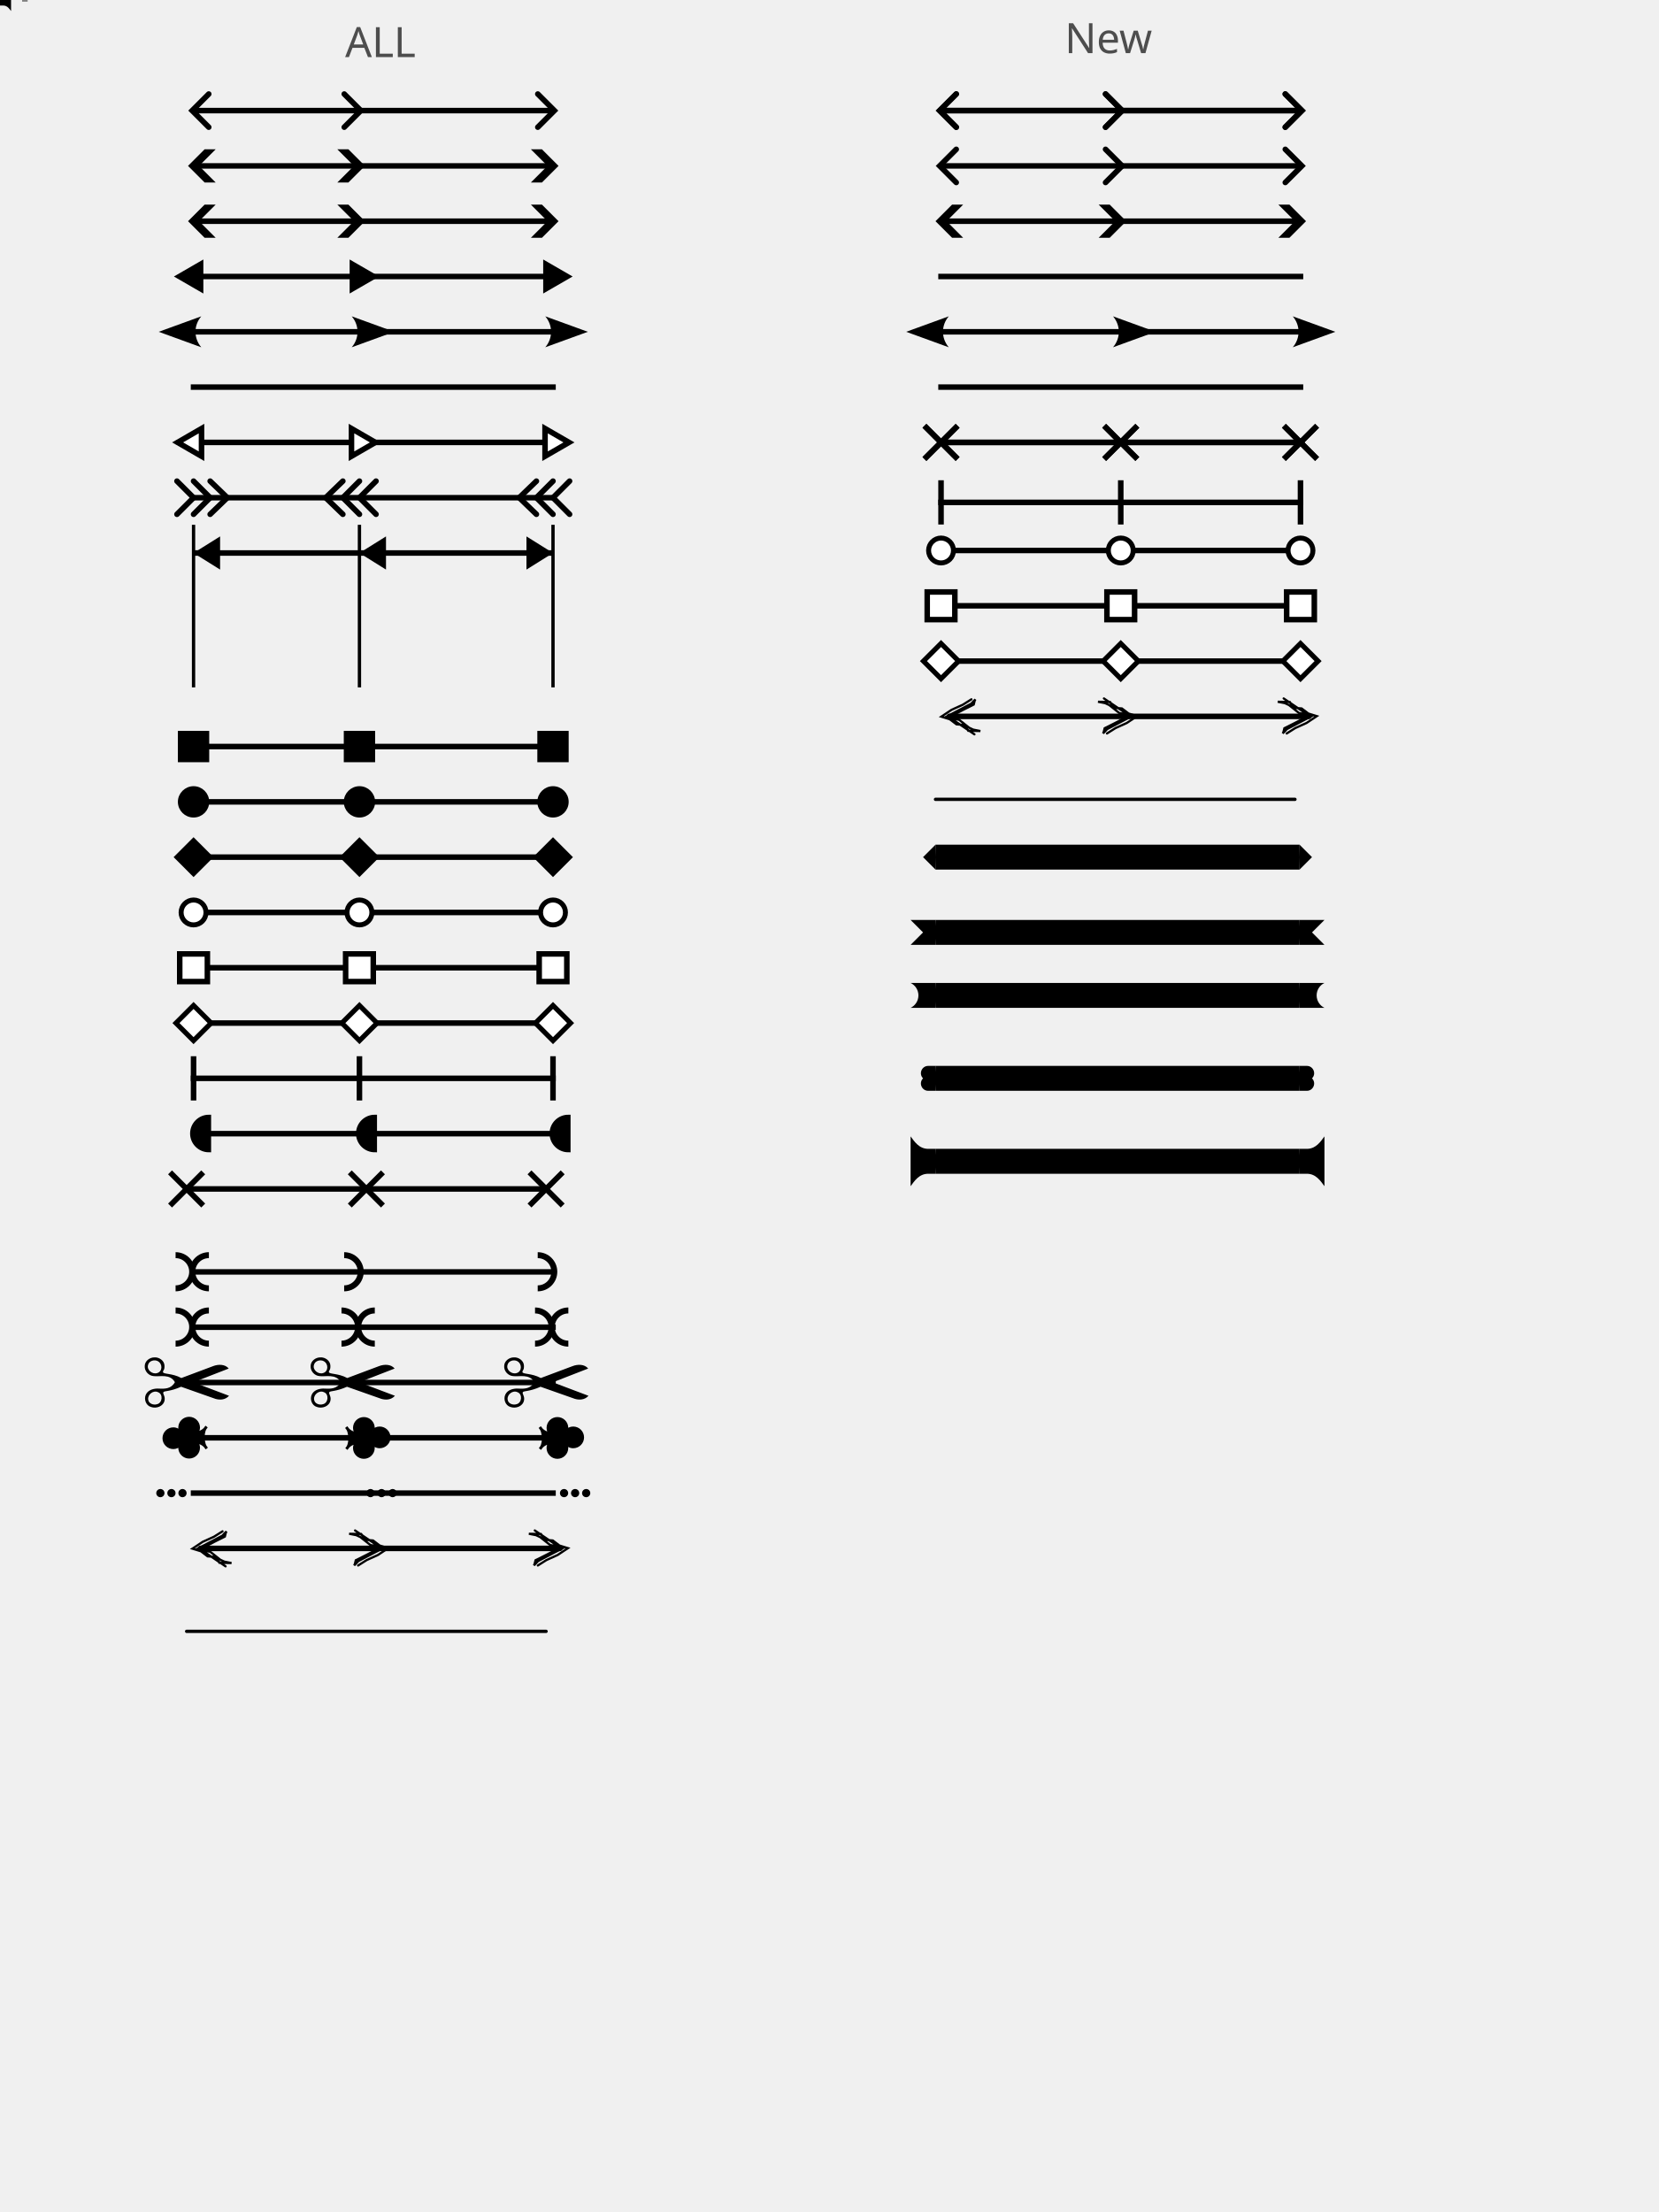
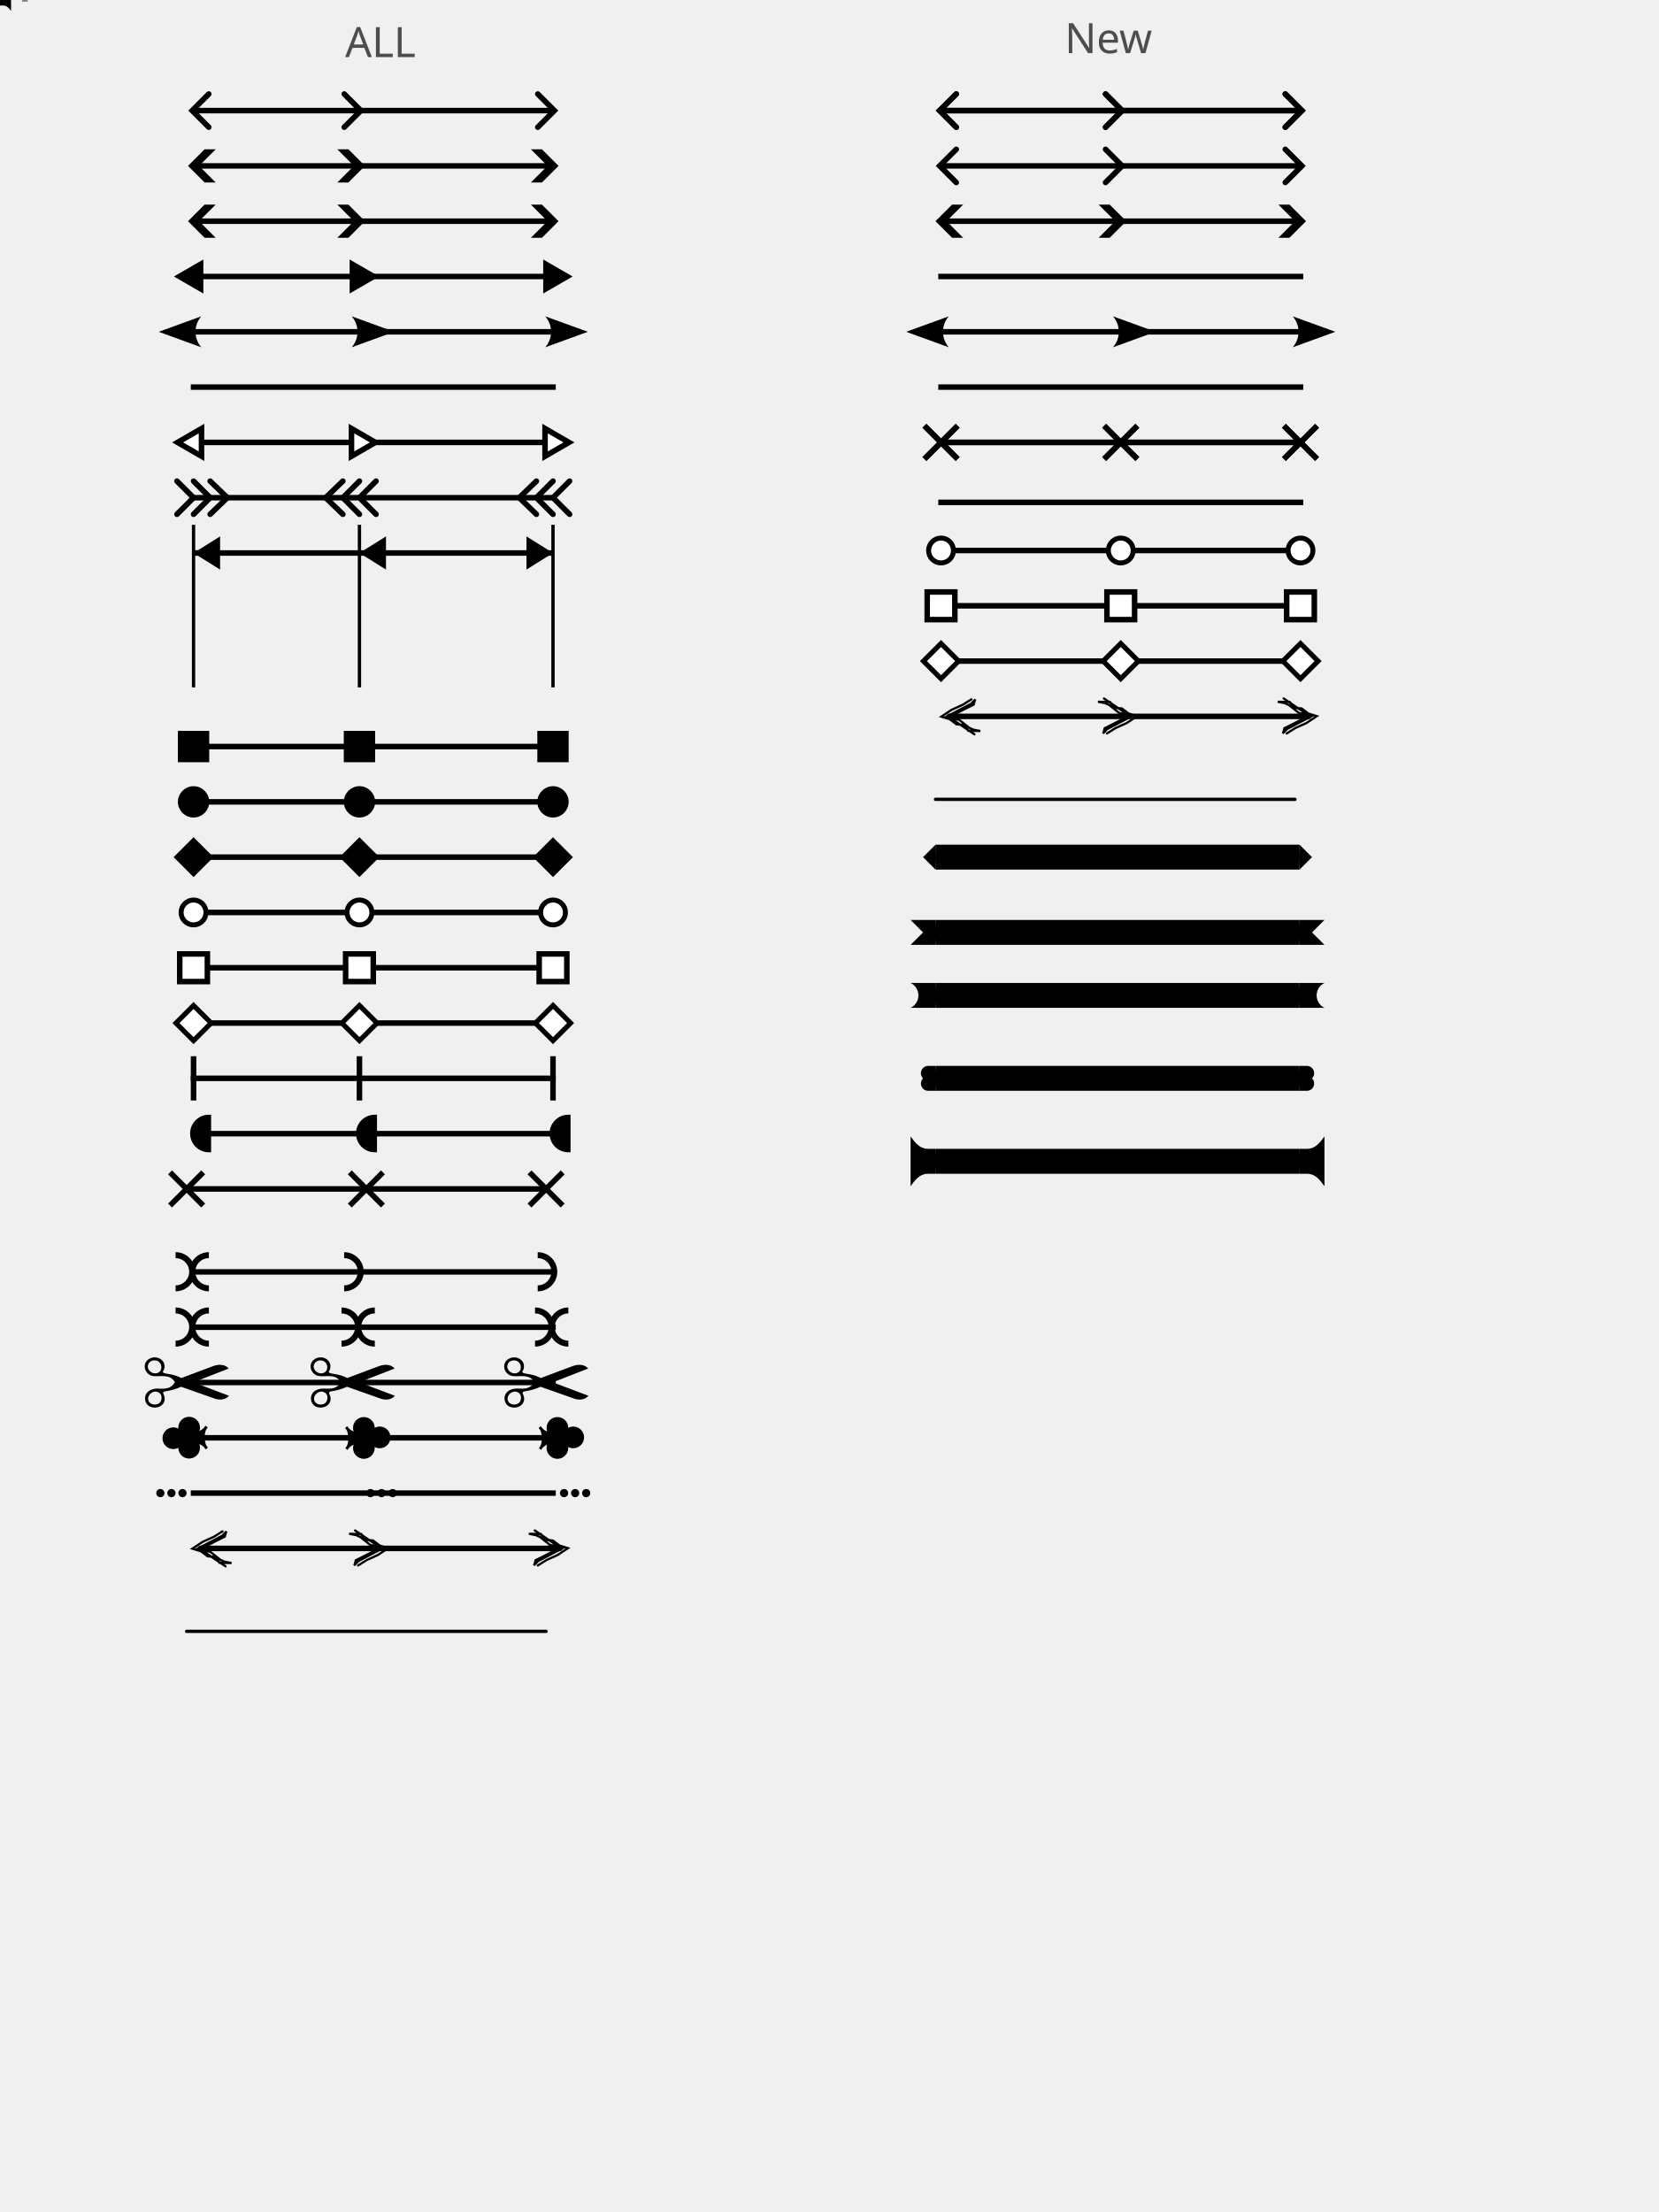
<svg xmlns="http://www.w3.org/2000/svg" id="InkscapeMarkers" version="1.1" width="300" height="400">
  <defs id="defs3">
    <marker style="overflow:visible" id="arrow1" refX="0" refY="0" orient="auto-start-reverse" markerWidth="1" markerHeight="1" viewBox="0 0 1 1">
      <path style="fill:none;stroke:context-stroke;stroke-width:1;stroke-linecap:butt" d="M 3,-3 0,0 3,3" id="path5057" transform="rotate(180,0.125,0)" />
    </marker>
    <marker style="overflow:visible" id="Arow3" refX="0" refY="0" orient="auto-start-reverse" markerWidth="1" markerHeight="1" viewBox="0 0 1 1">
      <path style="fill:none;stroke:context-stroke;stroke-width:1;stroke-linecap:round" d="M 3,-3 0,0 3,3" id="arrow3" transform="rotate(180,0.125,0)" />
    </marker>
    <marker style="overflow:visible" id="Arrow4" refX="0" refY="0" orient="auto-start-reverse" markerWidth="1" markerHeight="1" viewBox="0 0 1 1">
      <path style="fill:context-stroke;fill-rule:evenodd;stroke:none" d="m 1,0 -3,3 h -2 l 3,-3 -3,-3 h 2 z" id="path1741" />
    </marker>
    <marker style="overflow:visible" id="TriangleStart" refX="0" refY="0" orient="auto-start-reverse" markerWidth="1" markerHeight="1" viewBox="0 0 1 1">
      <path transform="scale(0.5)" style="fill:context-stroke;fill-rule:evenodd;stroke:context-stroke;stroke-width:1pt" d="M 5.77,0 -2.88,5 V -5 Z" id="path135" />
    </marker>
    <marker style="overflow:visible" id="Arrow 5" refX="0" refY="0" orient="auto-start-reverse" markerWidth="1" markerHeight="1" viewBox="0 0 1 1">
      <path transform="scale(0.5)" style="fill:context-stroke;fill-rule:evenodd;stroke:context-stroke;stroke-width:1pt" d="m 6,0 c -3,1 -7,3 -9,5 0,0 0,-4 2,-5 -2,-1 -2,-5 -2,-5 2,2 6,4 9,5 z" id="path8893" />
    </marker>
    <marker style="overflow:visible" id="EmptyTriangleIn" refX="0" refY="0" orient="auto-start-reverse" markerWidth="1" markerHeight="1" viewBox="0 0 1 1">
      <path transform="scale(0.5)" style="fill:context-fill;fill-rule:evenodd;stroke:context-stroke;stroke-width:2" d="M 5.77,0 -2.88,5 V -5 Z" id="path153" />
    </marker>
    <marker style="overflow:visible" id="Arrow1" refX="0" refY="0" orient="auto-start-reverse" markerWidth="1" markerHeight="1" viewBox="0 0 1 1">
      <path style="fill:context-stroke;fill-rule:evenodd;stroke:none" d="M 0,0 5,-5 -12.5,0 5,5 Z" id="arrow1L" transform="scale(-0.5)" />
    </marker>
    <marker style="overflow:visible" id="Arrow2" refX="0" refY="0" orient="auto-start-reverse" markerWidth="1" markerHeight="1" viewBox="0 0 1 1">
      <path transform="scale(0.7)" d="M -2,-4 9,0 -2,4 c 2,-2.33 2,-5.66 0,-8 z" style="fill:context-stroke;fill-rule:evenodd;stroke:none" id="arrow2L" />
    </marker>
    <marker style="overflow:visible" id="Rounded Arrow" refX="0" refY="0" orient="auto-start-reverse" markerWidth="1" markerHeight="1" viewBox="0 0 1 1">
      <path transform="scale(0.7)" d="m -0.211,-4.106 6.422,3.211 a 1,1 90 0 1 0,1.789 L -0.211,4.106 A 1.236,1.236 31.717 0 1 -2,3 v -6 a 1.236,1.236 148.283 0 1 1.789,-1.106 z" style="fill:context-stroke;fill-rule:evenodd;stroke:none" id="path1367" />
    </marker>
    <marker style="overflow:visible" id="Sketch" refX="0" refY="0" orient="auto-start-reverse" markerWidth="1" markerHeight="1" viewBox="0 0 1 1">
      <path style="fill:none;stroke:context-stroke;stroke-width:0.4;stroke-linecap:round" d="m -4.542,-3.245 3.839,2.602 0.563,0.593 L -2.492,1.181 -4.411,2.14 -4.58,2.825 -4.704,3.073 -4.313,2.682 -3.975,2.309 0.666,-0.127 0.026,-0.323 -1.761,-0.604 -3.581,-2.047 -4.319,-2.392 l -1.294,-0.255 2.183,0.042 0.7,1.055 1.441,0.115 1.209,0.917 1.533,0.471 -1.86,1.238 -2.038,0.922 -1.547,0.978" id="path22096" />
    </marker>
    <marker style="overflow:visible" id="Tail" refX="0" refY="0" orient="auto-start-reverse" markerWidth="1" markerHeight="1" viewBox="0 0 1 1">
      <path id="tail" style="fill:none;fill-rule:evenodd;stroke:context-stroke;stroke-width:1;stroke-linecap:round" d="m -3,-3 -3.11,3 3.11,3 M -4.0952644e-8,-3 -3,0 -4.0952644e-8,3 M 3,3 -4.0952644e-8,0 3,-3" />
    </marker>
    <marker orient="auto" refY="0" refX="0" id="DistanceStart" style="overflow:visible" markerWidth="1" markerHeight="1" viewBox="0 0 1 1">
      <g id="distance1" transform="scale(0.6)">
        <path d="m 0,-40 v 0" id="path6103" />
        <path id="path2302" d="M 0,0 8,5 V -5 Z" style="fill:context-stroke;fill-rule:evenodd;stroke:none" />
        <path id="path2304" d="M 0,-8 V 40" style="fill:none;stroke:context-stroke;stroke-width:1;stroke-linecap:square" />
      </g>
    </marker>
    <marker orient="auto" refY="0" refX="0" id="DistanceEnd" style="overflow:visible" markerWidth="1" markerHeight="1" viewBox="0 0 1 1">
      <g id="distance2" transform="scale(0.6)">
        <path d="m 0,-40 v 0" id="path6184" />
        <path id="path2312" d="M 0,0 -8,5 V -5 Z" style="fill:context-stroke;fill-rule:evenodd;stroke:none" />
        <path id="path2314" d="M 0,-8 V 40" style="fill:none;stroke:context-stroke;stroke-width:1;stroke-linecap:square" />
      </g>
    </marker>
    <marker style="overflow:visible" id="Dot" refX="0" refY="0" orient="auto" markerWidth="1" markerHeight="1" viewBox="0 0 1 1">
      <path transform="scale(0.5)" style="fill:context-stroke;fill-rule:evenodd;stroke:context-stroke;stroke-width:1pt" d="M 5,0 C 5,2.76 2.76,5 0,5 -2.76,5 -5,2.76 -5,0 c 0,-2.76 2.3,-5 5,-5 2.76,0 5,2.24 5,5 z" id="Dot1" />
    </marker>
    <marker style="overflow:visible" id="Square" refX="0" refY="0" orient="auto" markerWidth="1" markerHeight="1" viewBox="0 0 1 1">
      <path transform="scale(0.5)" style="fill:context-stroke;fill-rule:evenodd;stroke:context-stroke;stroke-width:1pt" d="M -5,-5 V 5 H 5 V -5 Z" id="Squere" />
    </marker>
    <marker style="overflow:visible" id="Diamond" refX="0" refY="0" orient="auto" markerWidth="1" markerHeight="1" viewBox="0 0 1 1">
      <path transform="scale(0.45)" style="fill:context-stroke;fill-rule:evenodd;stroke:context-stroke;stroke-width:1pt" d="M 0,-7.071 -7.071,0 0,7.071 7.071,0 Z" id="Diamond1" />
    </marker>
    <marker style="overflow:visible" id="marker9466" refX="0" refY="0" orient="auto" markerWidth="1" markerHeight="1" viewBox="0 0 1 1">
      <path transform="scale(0.45)" style="fill:context-fill;fill-rule:evenodd;stroke:context-stroke;stroke-width:2" d="M 5,0 C 5,2.76 2.76,5 0,5 -2.76,5 -5,2.76 -5,0 c 0,-2.76 2.3,-5 5,-5 2.76,0 5,2.24 5,5 z" id="path9464" />
    </marker>
    <marker style="overflow:visible" id="marker9949" refX="0" refY="0" orient="auto" markerWidth="1" markerHeight="1" viewBox="0 0 1 1">
      <path transform="scale(0.5)" style="fill:context-fill;fill-rule:evenodd;stroke:context-stroke;stroke-width:2" d="M -5,-5 V 5 H 5 V -5 Z" id="path9947" />
    </marker>
    <marker style="overflow:visible" refX="0" refY="0" orient="auto" id="EmptyDiamond" markerWidth="1" markerHeight="1" viewBox="0 0 1 1">
      <path transform="scale(0.45)" style="fill:context-fill;fill-rule:evenodd;stroke:context-stroke;stroke-width:2" d="M 0,-7.071 -7.071,0 0,7.071 7.071,0 Z" id="path108" />
    </marker>
    <marker style="overflow:visible" id="Stop" refX="0" refY="0" orient="auto" markerWidth="1" markerHeight="1" viewBox="0 0 1 1">
      <path style="fill:none;stroke:context-stroke;stroke-width:1" d="M 0,4 V -4" id="path171" />
    </marker>
    <marker style="overflow:visible" id="X" refX="0" refY="0" orient="auto" markerWidth="1" markerHeight="1" viewBox="0 0 1 1">
      <path style="fill:none;stroke:context-stroke;stroke-width:1" d="M -3,3 3,-3 M 3,3 -3,-3" id="path12054" />
-     </marker>
-     <marker style="overflow:visible" id="Line" refX="0" refY="0" orient="auto" markerWidth="2.707" markerHeight="2.707" viewBox="0 0 2.707 2.707" preserveAspectRatio="xMidYMid">
-       <path style="fill:none;stroke:context-stroke;stroke-width:1" d="M 0,4 V -4" id="path151622" />
    </marker>
    <marker style="overflow:visible" id="SemiCircleIn" refX="0" refY="0" orient="auto" markerWidth="1" markerHeight="1" viewBox="0 0 1 1">
      <path style="fill:context-stroke;fill-rule:evenodd;stroke:context-stroke;stroke-width:0.6pt" d="m -0.225,-0.027 c 0,1.656 1.344,3 3,3 v -6 c -1.656,0 -3,1.344 -3,3 z" id="path180" />
    </marker>
    <marker style="overflow:visible" id="CurveIn" refX="2" refY="0" orient="auto-start-reverse" markerWidth="1" markerHeight="1" viewBox="0 0 1 1">
      <path style="fill:none;fill-rule:evenodd;stroke:context-stroke;stroke-width:1.08" d="m -0.765,-3.027 c 1.656,0 3,1.344 3,3 0,1.656 -1.344,3 -3,3" id="path186" />
    </marker>
    <marker style="overflow:visible" id="CurvyCross" refX="0" refY="0" orient="auto" markerWidth="6.023" markerHeight="7.08" viewBox="0 0 6.023 7.08" preserveAspectRatio="xMidYMid">
      <g transform="scale(0.6)" id="g196">
        <path style="fill:none;fill-rule:evenodd;stroke:context-stroke;stroke-width:1.8" d="m 4.625,-5.046 c -2.76,0 -5,2.24 -5,5 0,2.76 2.24,5 5,5" id="path192" />
        <path style="fill:none;fill-rule:evenodd;stroke:context-stroke;stroke-width:1.8" d="m -5.413,-5.046 c 2.76,0 5,2.24 5,5 0,2.76 -2.24,5 -5,5" id="path194" />
      </g>
    </marker>
    <marker style="overflow:visible" id="Scissors" refX="0" refY="0" orient="auto" markerWidth="1" markerHeight="1" viewBox="0 0 1 1">
      <path style="fill:context-stroke" d="M 9.09,-3.606 C 8.12,-4.777 6.37,-4.736 5.062,-4.233 l -8.212,3.078 c -2.388,-1.307 -4.748,-0.933 -4.748,-1.569 0,-0.497 0.457,-0.388 0.388,-1.683 -0.066,-1.243 -1.364,-2.163 -2.59,-2.082 -1.227,-0.007 -2.499,0.933 -2.51,2.23 -0.091,1.306 1.007,2.52 2.307,2.605 1.522,0.227 4.218,-0.696 5.483,1.571 -0.942,1.738 -2.614,1.743 -4.126,1.656 -1.255,-0.072 -2.762,0.287 -3.361,1.521 -0.578,1.182 -0.011,2.865 1.317,3.226 1.34,0.492 3.181,-0.13 3.499,-1.671 0.246,-1.188 -0.595,-1.746 -0.273,-2.177 0.244,-0.325 1.791,-0.137 4.547,-1.375 L 5.676,4.233 C 6.8,4.547 8.173,4.536 9.168,3.431 l -9.22,-3.485 z m -18.308,-1.901 c 1.295,0.723 1.189,2.684 -0.156,3.063 -1.217,0.424 -2.771,-0.759 -2.383,-2.077 0.227,-1.082 1.653,-1.481 2.54,-0.986 z m 0.056,8.017 c 1.351,0.499 1.121,2.784 -0.252,3.092 -0.911,0.316 -2.214,-0.139 -2.306,-1.212 -0.178,-1.305 1.356,-2.484 2.558,-1.879 z" id="sizzorsPath" transform="scale(0.7)" />
    </marker>
    <marker style="overflow:visible" id="Club" refX="0" refY="0" orient="auto-start-reverse" markerWidth="1" markerHeight="1" viewBox="0 0 1 1">
      <path transform="scale(-0.5)" style="fill:context-stroke;fill-rule:evenodd;stroke:context-stroke" d="m -1.597,-7.098 c -1.889,0 -3.426,1.537 -3.426,3.426 0,0.657 0.238,1.227 0.559,1.748 -0.039,0.032 -0.08,0.058 -0.117,0.093 -0.622,-0.855 -1.589,-1.445 -2.727,-1.445 -1.889,-1e-7 -3.426,1.537 -3.426,3.426 0,1.889 1.537,3.426 3.426,3.426 0.993,0 1.869,-0.442 2.494,-1.119 -0.125,0.355 -0.21,0.721 -0.21,1.119 0,1.889 1.537,3.426 3.426,3.426 1.889,0 3.426,-1.537 3.426,-3.426 0,-0.793 -0.316,-1.494 -0.769,-2.074 C 2.415,1.766 3.772,2.297 4.766,3.834 4.028,3.096 3.554,1.753 3.554,-0.059 l -0.629,-0.047 0.583,-0.023 c 0,-1.812 0.451,-3.154 1.189,-3.893 -0.959,1.482 -2.257,2.026 -3.566,2.308 0.404,-0.562 0.699,-1.213 0.699,-1.958 0,-1.889 -1.537,-3.426 -3.426,-3.426 z" id="path1406" />
    </marker>
    <marker style="overflow:visible" orient="auto" refY="0" refX="0" id="RazorWire" markerWidth="1" markerHeight="1" viewBox="0 0 1 1">
      <path d="M -1,-1 V 1 L -5,3 H 5 L 1,1 V -1 L 5.05,-3 H -4.975 Z" style="fill:#808080;fill-opacity:1;fill-rule:evenodd;stroke:none;stroke-width:0.8" id="path234" />
    </marker>
    <marker orient="auto-start-reverse" refY="0" refX="0" id="3dots" style="overflow:visible" markerWidth="1" markerHeight="1" viewBox="0 0 1 1">
      <g id="g1246" transform="scale(0.5)">
        <circle cx="4" cy="0" r="1" id="circle237" style="fill:context-stroke;stroke:context-stroke" />
        <circle cx="8" cy="0" r="1" id="circle239" style="fill:context-stroke;stroke:context-stroke" />
        <circle cx="12" cy="0" r="1" id="circle241" style="fill:context-stroke;stroke:context-stroke" />
      </g>
    </marker>
    <marker style="overflow:visible" id="Torso" refX="0" refY="0" orient="auto-start-reverse" markerWidth="1" markerHeight="1" viewBox="0 0 1 1">
      <g transform="scale(-0.7)" id="g228">
        <path style="fill:none;fill-opacity:0.75;fill-rule:evenodd;stroke:context-stroke;stroke-width:1.25" d="m -4.779,-3.24 c 2.35,0.366 5.3,1.938 5.037,3.627 C -0.005,2.078 -2.213,2.618 -4.563,2.252 -6.913,1.886 -8.521,0.752 -8.258,-0.938 -7.995,-2.628 -7.13,-3.605 -4.779,-3.24 Z" id="path214" />
        <path style="fill:none;fill-opacity:0.75;fill-rule:evenodd;stroke:context-stroke;stroke-width:1pt" d="M 4.46,0.089 C -2.556,-4.378 5.225,-3.906 -0.848,-8.72" id="path216" />
        <path style="fill:none;fill-opacity:0.75;fill-rule:evenodd;stroke:context-stroke;stroke-width:1pt" d="M 4.93,0.058 C -1.387,1.749 1.803,5.478 -4.945,7.546" id="path218" />
        <rect style="fill:context-stroke;fill-rule:evenodd;stroke-width:1pt" width="2.637" height="2.761" x="-10.392" y="-1.741" transform="matrix(0.527536,-0.849533,0.887668,0.460484,0,0)" id="rect220" />
        <rect style="fill:context-stroke;fill-rule:evenodd;stroke-width:1pt" width="2.733" height="2.861" x="4.959" y="-7.963" transform="matrix(0.671205,-0.741272,0.790802,0.612072,0,0)" id="rect222" />
        <path style="fill:#ff0000;fill-opacity:0.75;fill-rule:evenodd;stroke:context-stroke;stroke-width:1pt" d="m 16.78,-28.685 a 0.607,0.607 0 1 0 -1.215,0 0.607,0.607 0 1 0 1.215,0 z" transform="matrix(0,-1.109517,1.109517,0,25.96648,19.71619)" id="path224" />
        <path style="fill:#ff0000;fill-opacity:0.75;fill-rule:evenodd;stroke:context-stroke;stroke-width:1pt" d="m 16.78,-28.685 a 0.607,0.607 0 1 0 -1.215,0 0.607,0.607 0 1 0 1.215,0 z" transform="matrix(0,-1.109517,1.109517,0,26.8245,16.99126)" id="path226" />
      </g>
    </marker>
    <marker style="overflow:visible" id="Legs" refX="0" refY="0" orient="auto-start-reverse" markerWidth="1" markerHeight="1" viewBox="0 0 1 1">
      <g transform="scale(-0.7)" id="g211">
        <g transform="matrix(0,-1,-1,0,20.70862,21.31391)" id="g205">
          <path style="fill:none;fill-opacity:0.75;fill-rule:evenodd;stroke:context-stroke;stroke-width:1pt" d="m 21.221,20.675 c -6.91,4.721 -2.455,6.607 -5.841,13.443" id="path201" />
          <path style="fill:none;fill-opacity:0.75;fill-rule:evenodd;stroke:context-stroke;stroke-width:1pt" d="m 21.398,20.548 c -1.361,8.348 3.536,8.77 4.505,13.825" id="path203" />
        </g>
        <path style="fill:context-stroke;fill-rule:evenodd;stroke-width:1pt" d="m -14.09,-6.732 -0.922,4.043 3.963,-1.223 z" id="path207" />
        <path style="fill:context-stroke;fill-rule:evenodd;stroke-width:1pt" d="m -15.216,4.557 1.874,3.7 2.267,-3.473 z" id="path209" />
      </g>
    </marker>
    <marker markerWidth="8" markerHeight="11" refX="0" refY="0" orient="auto" id="pin" viewBox="0 0 8 11" preserveAspectRatio="xMidYMid">
      <path id="path2422" style="fill:#ff0000;fill-rule:evenodd;stroke:none;stop-color:#1c1c1c" d="m 2,-9 c 0,1.105 -0.895,2 -2,2 -1.105,0 -2,-0.895 -2,-2 0,-1.105 0.895,-2 2,-2 1.105,0 2,0.895 2,2 z m 2,0 c 0,3 -3,6 -4,7 -1,-1 -4,-4 -4,-7 0,-2.209 1.791,-4 4,-4 2.209,0 4,1.791 4,4 z" />
    </marker>
    <marker markerWidth="0.525" markerHeight="1" refX="0" refY="0" orient="auto-start-reverse" id="CapTriangle" viewBox="0 0 0.525 1" style="overflow:visible" preserveAspectRatio="xMidYMid">
      <path id="path7813" style="fill:context-stroke;stroke-linecap:butt" d="M 0,-1 1,0 0,1 -0.05,0 Z" transform="scale(0.5)" />
    </marker>
    <marker markerWidth="1.05" markerHeight="1" refX="0" refY="0" orient="auto-start-reverse" id="CapRibborn1" viewBox="0 0 1.05 1" style="overflow:visible" preserveAspectRatio="xMidYMid">
      <path id="path56643" style="fill:context-stroke;stroke-linecap:butt" d="M 0,-1 H 2 L 1,0 2,1 H 0 L -0.1,0 Z" transform="scale(0.5)" />
    </marker>
    <marker markerWidth="1.05" markerHeight="1" refX="0" refY="0" orient="auto-start-reverse" id="CapRibbon2" viewBox="0 0 1.05 1" style="overflow:visible" preserveAspectRatio="xMidYMid">
      <path id="path63170" style="fill:context-stroke;stroke-linecap:butt" d="M 0,-1 H 2 A 1.11,1.11 90 0 0 2,1 H 0 L -0.1,0 Z" transform="scale(0.5)" />
    </marker>
    <marker markerWidth="0.636" markerHeight="1" refX="0" refY="0" orient="auto-start-reverse" id="CapButt" viewBox="0 0 0.636 1" style="overflow:visible" preserveAspectRatio="xMidYMid">
      <path id="path94417" style="fill:context-stroke;stroke-linecap:butt" d="M 0,-1 H 0.585 C 1.107,-1 1.369,-0.369 1,0 1.369,0.369 1.107,1 0.585,1 H 0 L -0.1,0 Z" transform="scale(0.5)" />
    </marker>
    <marker markerWidth="1.05" markerHeight="2" refX="0" refY="0" orient="auto-start-reverse" id="Cap4" viewBox="0 0 1.05 2" style="overflow:visible" preserveAspectRatio="xMidYMid">
      <path id="path104971" style="fill:context-stroke;stroke-linecap:butt" d="M 0,-1 H 0.585 C 1.33,-1 1.7,-1.6 2,-2 V 2 C 1.7,1.6 1.33,1 0.585,1 H 0 L -0.1,0 Z" transform="scale(0.5)" />
    </marker>
  </defs>
  <g id="showcase">
    <path style="display:none;fill:none;stroke:context-stroke;stroke-width:1" d="m 2.727,-12.545 c 0,1.506 -1.221,2.727 -2.727,2.727 -1.506,0 -2.727,-1.221 -2.727,-2.727 0,-1.506 1.221,-2.727 2.727,-2.727 1.506,0 2.727,1.221 2.727,2.727 z m 2.727,0 C 5.455,-8.455 1.364,-4.364 0,-3 -1.364,-4.364 -5.455,-8.455 -5.455,-12.545 -5.455,-15.558 -3.012,-18 0,-18 c 3.012,0 5.455,2.442 5.455,5.455 z" id="path12552" />
    <path style="display:inline;fill:#000000;fill-rule:evenodd;stroke:none" d="M 0,-1 H 0.585 C 1.33,-1 1.7,-1.6 2,-2 V 2 C 1.7,1.6 1.33,1 0.585,1 H 0 L -0.02,0 Z" id="path2786" />
    <path style="display:none;fill:#000000;fill-rule:evenodd;stroke:none" d="M 8,0 C 4,0 1,2 -1,5 V -5 c 2,3 5,5 9,5 z" id="path1316" />
    <path d="M -2,-4 9,0 -2,4 c 2,-2.33 2,-5.66 0,-8 z" style="display:none;fill:#000000;fill-rule:evenodd;stroke:none" id="path1334" />
    <path style="display:none;fill:#000000;fill-rule:evenodd;stroke:context-stroke;stroke-width:1pt" d="M 6,0 C 2,0 -1,2 -3,5 V -5 c 2,3 5,5 9,5 z" id="path4162" />
    <path style="fill:#000000;stroke:#000000;stroke-width:1;stroke-linecap:square;stroke-linejoin:round;stroke-miterlimit:4;stroke-dasharray:none;stroke-dashoffset:0;stroke-opacity:1;marker-start:url(#Square);marker-mid:url(#Square);marker-end:url(#Square);paint-order:fill markers stroke;stop-color:#1c1c1c" d="m 35,135 h 30 35" id="path17535" />
    <path style="fill:#000000;stroke:#000000;stroke-width:1;stroke-linecap:butt;stroke-linejoin:round;stroke-miterlimit:4;stroke-dasharray:none;stroke-dashoffset:0;stroke-opacity:1;marker-start:url(#DistanceStart);marker-mid:url(#DistanceStart);marker-end:url(#DistanceEnd);paint-order:fill markers stroke;stop-color:#1c1c1c" d="m 35,100 h 30 35" id="path17537" />
    <path style="fill:#000000;stroke:#000000;stroke-width:1;stroke-linecap:square;stroke-linejoin:round;stroke-miterlimit:4;stroke-dasharray:none;stroke-dashoffset:0;stroke-opacity:1;marker-start:url(#Dot);marker-mid:url(#Dot);marker-end:url(#Dot);paint-order:fill markers stroke;stop-color:#1c1c1c" d="m 35,145 h 30 35" id="path17539" />
    <path style="fill:#ffffff;stroke:#000000;stroke-width:1;stroke-linecap:square;stroke-linejoin:round;stroke-miterlimit:4;stroke-dasharray:none;stroke-dashoffset:0;stroke-opacity:1;marker-start:url(#marker9466);marker-mid:url(#marker9466);marker-end:url(#marker9466);paint-order:normal;stop-color:#1c1c1c" d="m 170.169,99.546 h 32.5 32.5" id="path16387" />
    <path style="fill:#ffffff;stroke:#000000;stroke-width:1;stroke-linecap:square;stroke-linejoin:round;stroke-miterlimit:4;stroke-dasharray:none;stroke-dashoffset:0;stroke-opacity:1;marker-start:url(#marker9466);marker-mid:url(#marker9466);marker-end:url(#marker9466);paint-order:normal;stop-color:#1c1c1c" d="m 35,165 h 30 35" id="path17541" />
    <path style="fill:#ffffff;stroke:#000000;stroke-width:1;stroke-linecap:square;stroke-linejoin:round;stroke-miterlimit:4;stroke-dasharray:none;stroke-dashoffset:0;stroke-opacity:1;marker-start:url(#marker9949);marker-mid:url(#marker9949);marker-end:url(#marker9949);paint-order:normal;stop-color:#1c1c1c" d="m 170.169,109.546 h 32.5 32.5" id="path16389" />
    <path style="fill:#ffffff;stroke:#000000;stroke-width:1;stroke-linecap:square;stroke-linejoin:round;stroke-miterlimit:4;stroke-dasharray:none;stroke-dashoffset:0;stroke-opacity:1;marker-start:url(#marker9949);marker-mid:url(#marker9949);marker-end:url(#marker9949);paint-order:normal;stop-color:#1c1c1c" d="m 35,175 h 30 35" id="path17543" />
    <path style="fill:#ffffff;stroke:#000000;stroke-width:1;stroke-linecap:square;stroke-linejoin:round;stroke-miterlimit:4;stroke-dasharray:none;stroke-dashoffset:0;stroke-opacity:1;marker-start:url(#EmptyDiamond);marker-mid:url(#EmptyDiamond);marker-end:url(#EmptyDiamond);paint-order:normal;stop-color:#1c1c1c" d="m 170.169,119.546 h 32.5 32.5" id="path16391" />
    <path style="fill:#ffffff;stroke:#000000;stroke-width:1;stroke-linecap:square;stroke-linejoin:round;stroke-miterlimit:4;stroke-dasharray:none;stroke-dashoffset:0;stroke-opacity:1;marker-start:url(#EmptyDiamond);marker-mid:url(#EmptyDiamond);marker-end:url(#EmptyDiamond);paint-order:normal;stop-color:#1c1c1c" d="m 35,185 h 30 35" id="path17545" />
    <path style="fill:#000000;stroke:#000000;stroke-width:1;stroke-linecap:square;stroke-linejoin:round;stroke-miterlimit:4;stroke-dasharray:none;stroke-dashoffset:0;stroke-opacity:1;marker-start:url(#Diamond);marker-mid:url(#Diamond);marker-end:url(#Diamond);paint-order:fill markers stroke;stop-color:#1c1c1c" d="m 35,155 h 30 35" id="path17547" />
    <path style="fill:#000000;stroke:#000000;stroke-width:1;stroke-linecap:round;stroke-linejoin:round;stroke-miterlimit:4;stroke-dasharray:none;stroke-dashoffset:0;stroke-opacity:1;marker-start:url(#Arow3);marker-mid:url(#Arow3);marker-end:url(#Arow3);paint-order:fill markers stroke;stop-color:#1c1c1c" d="m 35,20 h 30 35" id="path17549" />
    <path style="fill:#000000;stroke:#000000;stroke-width:1;stroke-linecap:butt;stroke-linejoin:round;stroke-miterlimit:4;stroke-dasharray:none;stroke-dashoffset:0;stroke-opacity:1;marker-start:url(#Arrow4);marker-mid:url(#Arrow4);marker-end:url(#Arrow4);paint-order:fill markers stroke;stop-color:#1c1c1c" d="m 35,30 h 30 35" id="path17551" />
    <path style="fill:#000000;stroke:#000000;stroke-width:1;stroke-linecap:butt;stroke-linejoin:round;stroke-miterlimit:4;stroke-dasharray:none;stroke-dashoffset:0;stroke-opacity:1;marker-start:url(#Arrow4);marker-mid:url(#Arrow4);marker-end:url(#Arrow4);paint-order:fill markers stroke;stop-color:#1c1c1c" d="m 35,40 h 30 35" id="path17553" />
    <path style="fill:#000000;stroke:#000000;stroke-width:1;stroke-linecap:round;stroke-linejoin:round;stroke-miterlimit:4;stroke-dasharray:none;stroke-dashoffset:0;stroke-opacity:1;marker-start:url(#Arrow4);marker-mid:url(#Arrow4);marker-end:url(#Arrow4);paint-order:fill markers stroke;stop-color:#1c1c1c" d="m 170.169,40 h 32.5 32.5" id="path1369" />
    <path style="fill:#000000;stroke:#000000;stroke-width:1;stroke-linecap:square;stroke-linejoin:round;stroke-miterlimit:4;stroke-dasharray:none;stroke-dashoffset:0;stroke-opacity:1;marker-start:url(#Stop);marker-mid:url(#Stop);marker-end:url(#Stop);paint-order:fill markers stroke;stop-color:#1c1c1c" d="m 35,195 h 30 35" id="path17555" />
    <path style="fill:#000000;stroke:#000000;stroke-width:1;stroke-linecap:square;stroke-linejoin:round;stroke-miterlimit:4;stroke-dasharray:none;stroke-dashoffset:0;stroke-opacity:1;marker-start:url(#TriangleStart);marker-mid:url(#TriangleStart);marker-end:url(#TriangleStart);paint-order:fill markers stroke;stop-color:#1c1c1c" d="m 35,50 h 30 35" id="path17557" />
    <path style="fill:#000000;stroke:#000000;stroke-width:1;stroke-linecap:square;stroke-linejoin:round;stroke-miterlimit:4;stroke-dasharray:none;stroke-dashoffset:0;stroke-opacity:1;marker-start:url(#SemiCircleIn);marker-mid:url(#SemiCircleIn);marker-end:url(#SemiCircleIn);paint-order:fill markers stroke;stop-color:#1c1c1c" d="m 35,205 h 30 35" id="path17559" />
    <path style="fill:#ffffff;stroke:#000000;stroke-width:1;stroke-linecap:square;stroke-linejoin:round;stroke-miterlimit:4;stroke-dasharray:none;stroke-dashoffset:0;stroke-opacity:1;marker-start:url(#EmptyTriangleIn);marker-mid:url(#EmptyTriangleIn);marker-end:url(#EmptyTriangleIn);paint-order:normal;stop-color:#1c1c1c" d="m 35,80 h 30 35" id="path17561" />
    <path style="fill:#000000;stroke:#000000;stroke-width:1;stroke-linecap:butt;stroke-linejoin:round;stroke-miterlimit:4;stroke-dasharray:none;stroke-dashoffset:0;stroke-opacity:1;marker-start:url(#CurvyCross);marker-mid:url(#CurveIn);marker-end:url(#CurveIn);paint-order:fill markers stroke;stop-color:#1c1c1c" d="m 35,230 h 30 35" id="path17563" />
    <path style="fill:#000000;stroke:#000000;stroke-width:1;stroke-linecap:square;stroke-linejoin:round;stroke-miterlimit:4;stroke-dasharray:none;stroke-dashoffset:0;stroke-opacity:1;marker-start:url(#Tail);marker-mid:url(#Tail);marker-end:url(#Tail);paint-order:fill markers stroke;stop-color:#1c1c1c" d="m 35,90 h 30 35" id="path17565" />
    <path style="fill:#000000;stroke:#000000;stroke-width:1;stroke-linecap:square;stroke-linejoin:round;stroke-miterlimit:4;stroke-dasharray:none;stroke-dashoffset:0;stroke-opacity:1;marker-start:url(#CurvyCross);marker-mid:url(#CurvyCross);marker-end:url(#CurvyCross);paint-order:fill markers stroke;stop-color:#1c1c1c" d="m 35,240 h 30 35" id="path17567" />
    <path style="fill:#000000;stroke:#000000;stroke-width:1;stroke-linecap:square;stroke-linejoin:round;stroke-miterlimit:4;stroke-dasharray:none;stroke-dashoffset:0;stroke-opacity:1;marker-start:url(#Scissors);marker-mid:url(#Scissors);marker-end:url(#Scissors);paint-order:fill markers stroke;stop-color:#1c1c1c" d="m 35,250 h 30 35" id="path17569" />
    <path style="fill:#000000;stroke:#000000;stroke-width:1;stroke-linecap:square;stroke-linejoin:round;stroke-miterlimit:4;stroke-dasharray:none;stroke-dashoffset:0;stroke-opacity:1;marker-start:url(#Club);marker-mid:url(#Club);marker-end:url(#Club);paint-order:fill markers stroke;stop-color:#1c1c1c" d="m 35,260 h 30 35" id="path17571" />
    <path style="fill:#000000;stroke:#000000;stroke-width:1;stroke-linecap:square;stroke-linejoin:round;stroke-miterlimit:4;stroke-dasharray:none;stroke-dashoffset:0;stroke-opacity:1;marker-start:url(#3dots);marker-mid:url(#3dots);marker-end:url(#3dots);paint-order:fill markers stroke;stop-color:#1c1c1c" d="m 35,270 h 30 35" id="path17573" />
    <path style="fill:#000000;stroke:#000000;stroke-width:1;stroke-linecap:round;stroke-linejoin:round;stroke-miterlimit:4;stroke-dasharray:none;stroke-dashoffset:0;stroke-opacity:1;marker-start:url(#Arow3);marker-mid:url(#Arow3);marker-end:url(#Arow3);paint-order:fill markers stroke;stop-color:#1c1c1c" d="m 170.169,20 h 32.5 32.5" id="path23606" />
    <path style="fill:#000000;stroke:#000000;stroke-width:1;stroke-linecap:round;stroke-linejoin:round;stroke-miterlimit:4;stroke-dasharray:none;stroke-dashoffset:0;stroke-opacity:1;marker-start:url(#Arow3);marker-mid:url(#Arow3);marker-end:url(#Arow3);paint-order:fill markers stroke;stop-color:#1c1c1c" d="m 170.169,20 h 32.5 32.5" id="path36996" />
    <path style="fill:#000000;stroke:#000000;stroke-width:1;stroke-linecap:round;stroke-linejoin:round;stroke-miterlimit:4;stroke-dasharray:none;stroke-dashoffset:0;stroke-opacity:1;marker-start:url(#Arow3);marker-mid:url(#Arow3);marker-end:url(#Arow3);paint-order:fill markers stroke;stop-color:#1c1c1c" d="m 170.169,30 h 32.5 32.5" id="path1182" />
    <path style="fill:#000000;stroke:#000000;stroke-width:1;stroke-linecap:round;stroke-linejoin:round;stroke-miterlimit:4;stroke-dasharray:none;stroke-dashoffset:0;stroke-opacity:1;marker-start:url(#Sketch);marker-mid:url(#Sketch);marker-end:url(#Sketch);paint-order:fill markers stroke;stop-color:#1c1c1c" d="m 171.669,129.546 h 32.5 32.5" id="path8082" />
    <path style="fill:#000000;stroke:#000000;stroke-width:1;stroke-linecap:round;stroke-linejoin:round;stroke-miterlimit:4;stroke-dasharray:none;stroke-dashoffset:0;stroke-opacity:1;marker-start:url(#Sketch);marker-mid:url(#Sketch);marker-end:url(#Sketch);paint-order:fill markers stroke;stop-color:#1c1c1c" d="m 36.25,280 h 32.5 32.5" id="path4288" />
    <path style="fill:#000000;stroke:#000000;stroke-width:0.6;stroke-linecap:round;stroke-linejoin:round;stroke-miterlimit:4;stroke-dasharray:none;stroke-dashoffset:0;stroke-opacity:1;marker-start:url(#pin);marker-mid:url(#pin);marker-end:url(#pin);paint-order:fill markers stroke;stop-color:#1c1c1c" d="m 169.169,144.546 h 32.5 32.5" id="path4520" />
    <path style="fill:none;stroke:#000000;stroke-width:4.504;stroke-linecap:butt;stroke-linejoin:round;stroke-miterlimit:4;stroke-dasharray:none;stroke-dashoffset:0;stroke-opacity:1;marker-start:url(#CapTriangle);marker-end:url(#CapTriangle);paint-order:fill markers stroke;stop-color:#1c1c1c" d="m 169.169,155 h 32.5 H 235" id="path184149" />
    <path style="fill:none;stroke:#000000;stroke-width:4.504;stroke-linecap:butt;stroke-linejoin:round;stroke-miterlimit:4;stroke-dasharray:none;stroke-dashoffset:0;stroke-opacity:1;marker-start:url(#CapRibborn1);marker-end:url(#CapRibborn1);paint-order:fill markers stroke;stop-color:#1c1c1c" d="m 169.169,168.612 h 32.5 H 235" id="path184151" />
    <path style="fill:none;stroke:#000000;stroke-width:4.504;stroke-linecap:butt;stroke-linejoin:round;stroke-miterlimit:4;stroke-dasharray:none;stroke-dashoffset:0;stroke-opacity:1;marker-start:url(#CapRibbon2);marker-end:url(#CapRibbon2);paint-order:fill markers stroke;stop-color:#1c1c1c" d="m 169.169,180 h 32.5 H 235" id="path184153" />
    <path style="fill:none;stroke:#000000;stroke-width:4.504;stroke-linecap:butt;stroke-linejoin:round;stroke-miterlimit:4;stroke-dasharray:none;stroke-dashoffset:0;stroke-opacity:1;marker-start:url(#CapButt);marker-end:url(#CapButt);paint-order:fill markers stroke;stop-color:#1c1c1c" d="m 169.169,195 h 32.5 H 235" id="path184155" />
    <path style="fill:none;stroke:#000000;stroke-width:4.504;stroke-linecap:butt;stroke-linejoin:round;stroke-miterlimit:4;stroke-dasharray:none;stroke-dashoffset:0;stroke-opacity:1;marker-start:url(#Cap4);marker-end:url(#Cap4);paint-order:fill markers stroke;stop-color:#1c1c1c" d="m 169.169,210 h 32.5 H 235" id="path184157" />
    <path style="fill:#000000;stroke:#000000;stroke-width:0.6;stroke-linecap:round;stroke-linejoin:round;stroke-miterlimit:4;stroke-dasharray:none;stroke-dashoffset:0;stroke-opacity:1;marker-start:url(#pin);marker-mid:url(#pin);marker-end:url(#pin);paint-order:fill markers stroke;stop-color:#1c1c1c" d="m 33.75,295 h 32.5 32.5" id="path1184" />
    <path style="fill:#000000;stroke:#000000;stroke-width:1;stroke-linecap:square;stroke-linejoin:round;stroke-miterlimit:4;stroke-dasharray:none;stroke-dashoffset:0;stroke-opacity:1;marker-start:url(#Arrow 5);marker-mid:url(#Arrow 5);marker-end:url(#Arrow 5);paint-order:fill markers stroke;stop-color:#1c1c1c" d="m 170.169,50 h 32.5 32.5" id="path4091" />
    <path style="fill:none;stroke:#000000;stroke-width:1;stroke-linecap:square;stroke-linejoin:round;stroke-miterlimit:4;stroke-dasharray:none;stroke-dashoffset:0;stroke-opacity:1;marker-start:url(#Arrow2);marker-mid:url(#Arrow2);marker-end:url(#Arrow2);paint-order:fill markers stroke;stop-color:#1c1c1c" d="m 170.169,60 h 32.5 32.5" id="path9343" />
    <path style="fill:#000000;stroke:#000000;stroke-width:1;stroke-linecap:square;stroke-linejoin:round;stroke-miterlimit:4;stroke-dasharray:none;stroke-dashoffset:0;stroke-opacity:1;marker-start:url(#Arrow2);marker-mid:url(#Arrow2);marker-end:url(#Arrow2);paint-order:fill markers stroke;stop-color:#1c1c1c" d="m 35,60 h 30 35" id="path17575" />
    <path style="fill:#000000;stroke:#000000;stroke-width:1;stroke-linecap:square;stroke-linejoin:round;stroke-miterlimit:4;stroke-dasharray:none;stroke-dashoffset:0;stroke-opacity:1;marker-start:url(#Rounded Arrow);marker-mid:url(#Rounded Arrow);marker-end:url(#Rounded Arrow);paint-order:fill markers stroke;stop-color:#1c1c1c" d="m 170.169,70 h 32.5 32.5" id="path15764" />
    <path style="fill:#000000;stroke:#000000;stroke-width:1;stroke-linecap:square;stroke-linejoin:round;stroke-miterlimit:4;stroke-dasharray:none;stroke-dashoffset:0;stroke-opacity:1;marker-start:url(#X);marker-mid:url(#X);marker-end:url(#X);paint-order:fill markers stroke;stop-color:#1c1c1c" d="m 170.169,80 h 32.5 32.5" id="path17507" />
    <path style="fill:#000000;stroke:#000000;stroke-width:1;stroke-linecap:square;stroke-linejoin:round;stroke-miterlimit:4;stroke-dasharray:none;stroke-dashoffset:0;stroke-opacity:1;marker-start:url(#X);marker-mid:url(#X);marker-end:url(#X);paint-order:fill markers stroke;stop-color:#1c1c1c" d="m 170.169,80 h 32.5 32.5" id="path168933" />
    <path style="fill:#000000;stroke:#000000;stroke-width:1;stroke-linecap:square;stroke-linejoin:round;stroke-miterlimit:4;stroke-dasharray:none;stroke-dashoffset:0;stroke-opacity:1;marker-start:url(#Line);marker-mid:url(#Line);marker-end:url(#Line);paint-order:fill markers stroke;stop-color:#1c1c1c" d="m 170.169,90.846 h 32.5 32.5" id="path185009" />
    <path style="fill:#000000;stroke:#000000;stroke-width:1;stroke-linecap:square;stroke-linejoin:round;stroke-miterlimit:4;stroke-dasharray:none;stroke-dashoffset:0;stroke-opacity:1;marker-start:url(#X);marker-mid:url(#X);marker-end:url(#X);paint-order:fill markers stroke;stop-color:#1c1c1c" d="m 33.75,215 h 32.5 32.5" id="path17577" />
    <path style="fill:#000000;stroke:#000000;stroke-width:1;stroke-linecap:square;stroke-linejoin:round;stroke-miterlimit:4;stroke-dasharray:none;stroke-dashoffset:0;stroke-opacity:1;marker-start:url(#Rounded Arrow);marker-mid:url(#Rounded Arrow);marker-end:url(#Rounded Arrow);paint-order:fill markers stroke;stop-color:#1c1c1c" d="m 35,70 h 30 35" id="path17579" />
    <text xml:space="preserve" style="font-size:7.562px;line-height:1.25;font-family:sans-serif;letter-spacing:0px;word-spacing:0px;fill:#4d4d4d;stroke-width:1" x="62.414" y="10.322" id="text17583">
      <tspan id="tspan17581" x="62.414" y="10.322" style="fill:#4d4d4d;stroke-width:1">ALL</tspan>
    </text>
    <text xml:space="preserve" style="font-size:7.562px;line-height:1.25;font-family:sans-serif;letter-spacing:0px;word-spacing:0px;fill:#4d4d4d;stroke-width:1" x="192.538" y="9.615" id="text3261">
      <tspan id="tspan3259" x="192.538" y="9.615" style="fill:#4d4d4d;stroke-width:1">New</tspan>
    </text>
    <path d="M -2,-4 9,0 -2,4 c 2,-2.33 2,-5.66 0,-8 z" style="display:none;fill:#000000;fill-rule:evenodd;stroke:none" id="path2780" />
    <path style="display:none;fill:#000000;fill-rule:evenodd;stroke:none" d="m 6,0 c -3,1 -7,3 -9,5 0,0 0,-4 2,-5 -2,-1 -2,-5 -2,-5 2,2 6,4 9,5 z" id="path2566" />
    <path style="display:none;fill:none;stroke:#000000;stroke-width:0.5;stroke-linecap:butt;stroke-linejoin:miter;stroke-miterlimit:4;stroke-dasharray:none;stroke-opacity:1" d="m -4.542,-3.245 3.839,2.602 0.563,0.593 L -2.492,1.181 -4.411,2.14 -4.58,2.825 -4.704,3.073 -4.313,2.682 -3.975,2.309 0.666,-0.127 0.026,-0.323 -1.761,-0.604 -3.581,-2.047 -4.319,-2.392 l -1.294,-0.255 2.183,0.042 0.7,1.055 1.441,0.115 1.209,0.917 1.533,0.471 -1.86,1.238 -2.038,0.922 -1.547,0.978" id="path17897" />
    <path style="display:none;fill:none;stroke:#000000;stroke-width:0.5;stroke-linecap:butt;stroke-linejoin:miter;stroke-miterlimit:4;stroke-dasharray:none;stroke-opacity:1" d="m -4.542,-3.245 3.839,2.602 0.563,0.593 L -2.492,1.181 -4.411,2.14 -4.58,2.825 -4.704,3.073 -4.313,2.682 -3.975,2.309 0.666,-0.127 0.026,-0.323 -1.761,-0.604 -3.581,-2.047 -4.319,-2.392 l -1.294,-0.255 2.183,0.042 0.7,1.055 1.441,0.115 1.209,0.917 1.533,0.471 -1.86,1.238 -2.038,0.922 -1.547,0.978" id="path4555" />
    <path style="display:none;fill:none;stroke:#000000;stroke-width:0.5;stroke-linecap:butt;stroke-linejoin:miter;stroke-miterlimit:4;stroke-dasharray:none;stroke-opacity:1" d="m -4.542,-3.245 3.839,2.602 0.563,0.593 L -2.492,1.181 -4.411,2.14 -4.58,2.825 -4.704,3.073 -4.313,2.682 -3.975,2.309 0.666,-0.127 0.026,-0.323 -1.761,-0.604 -3.581,-2.047 -4.319,-2.392 l -1.294,-0.255 2.183,0.042 0.7,1.055 1.441,0.115 1.209,0.917 1.533,0.471 -1.86,1.238 -2.038,0.922 -1.547,0.978" id="path4557" />
    <g id="path11785">
      <path style="color:#000000;fill:#e6e6e6;stroke-width:0.6;-inkscape-stroke:none;paint-order:markers fill stroke" d="M 5,0 H 4" id="path15444" />
      <path style="color:#000000;fill:#808080;-inkscape-stroke:none;paint-order:markers fill stroke" d="m 4,-0.301 v 0.602 h 1 v -0.602 z" id="path15446" />
    </g>
    <path style="fill:none;stroke:#000000;stroke-width:1px;stroke-linecap:butt;stroke-linejoin:miter;stroke-opacity:1" d="M -0.562,-3.375 V 4.25" id="path171866" />
  </g>
</svg>
